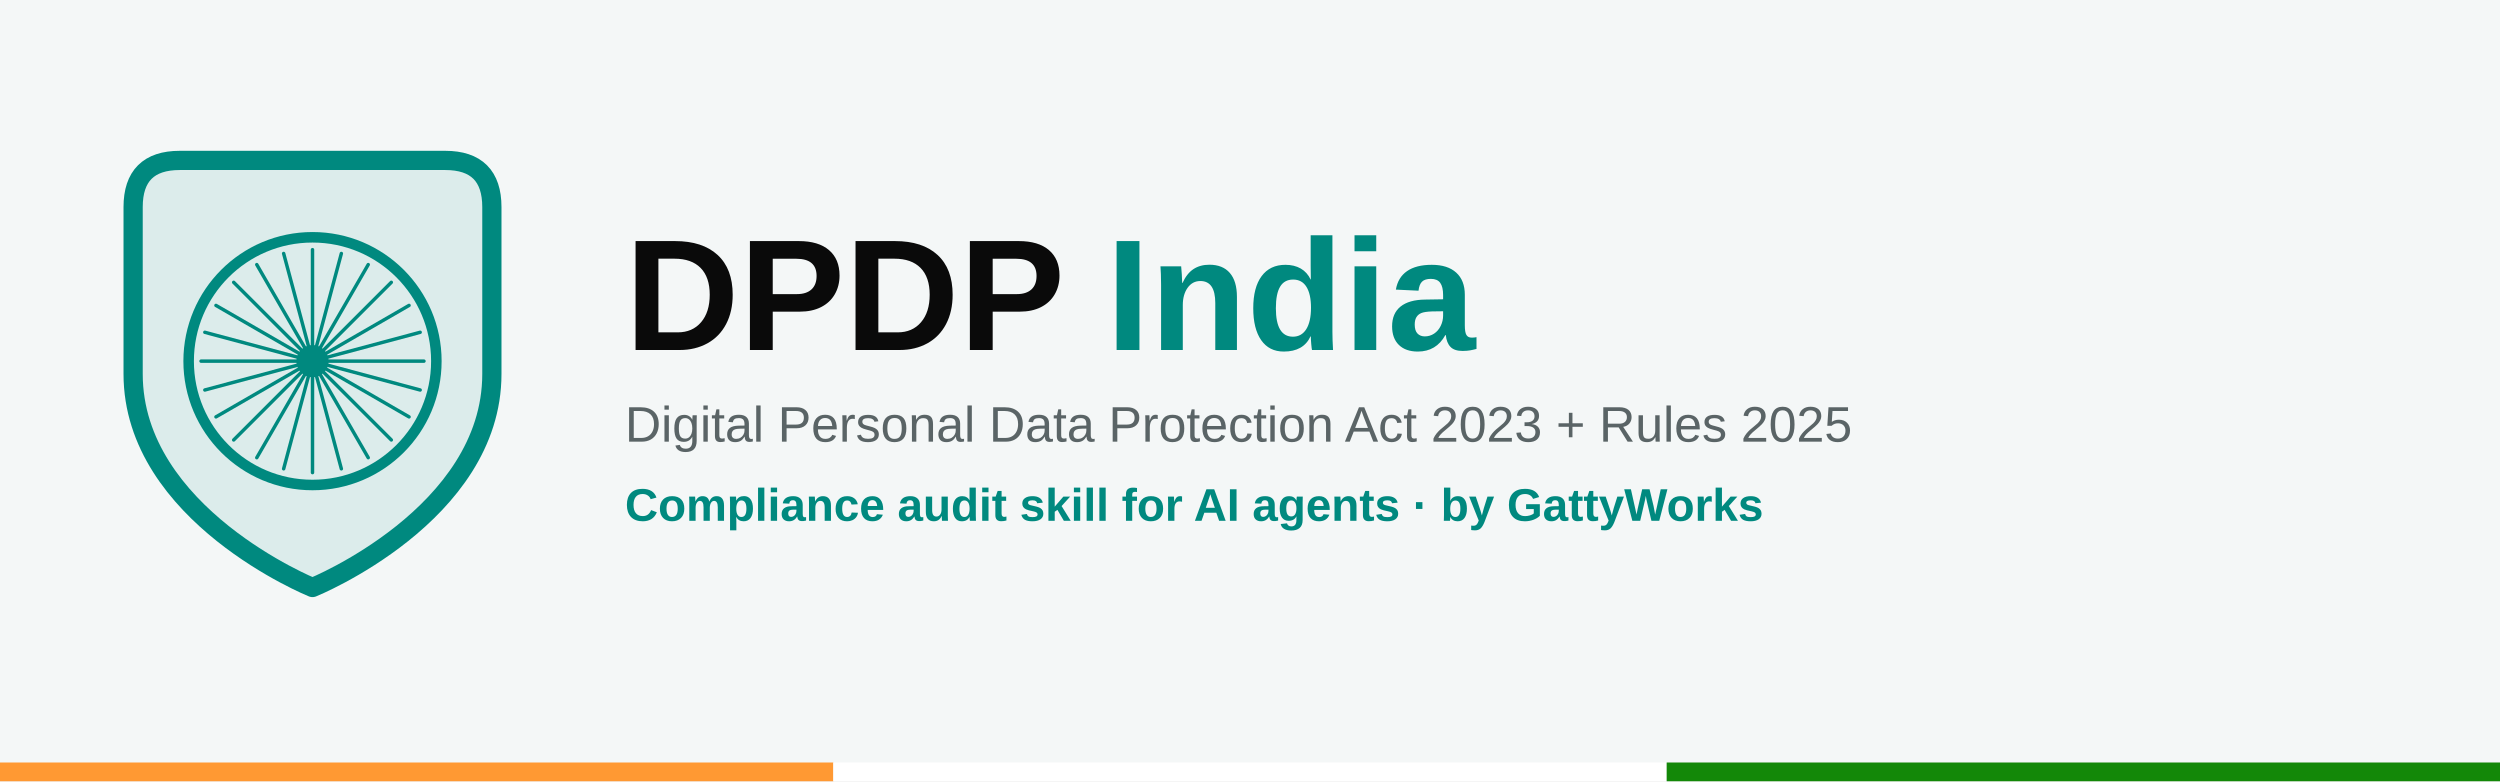
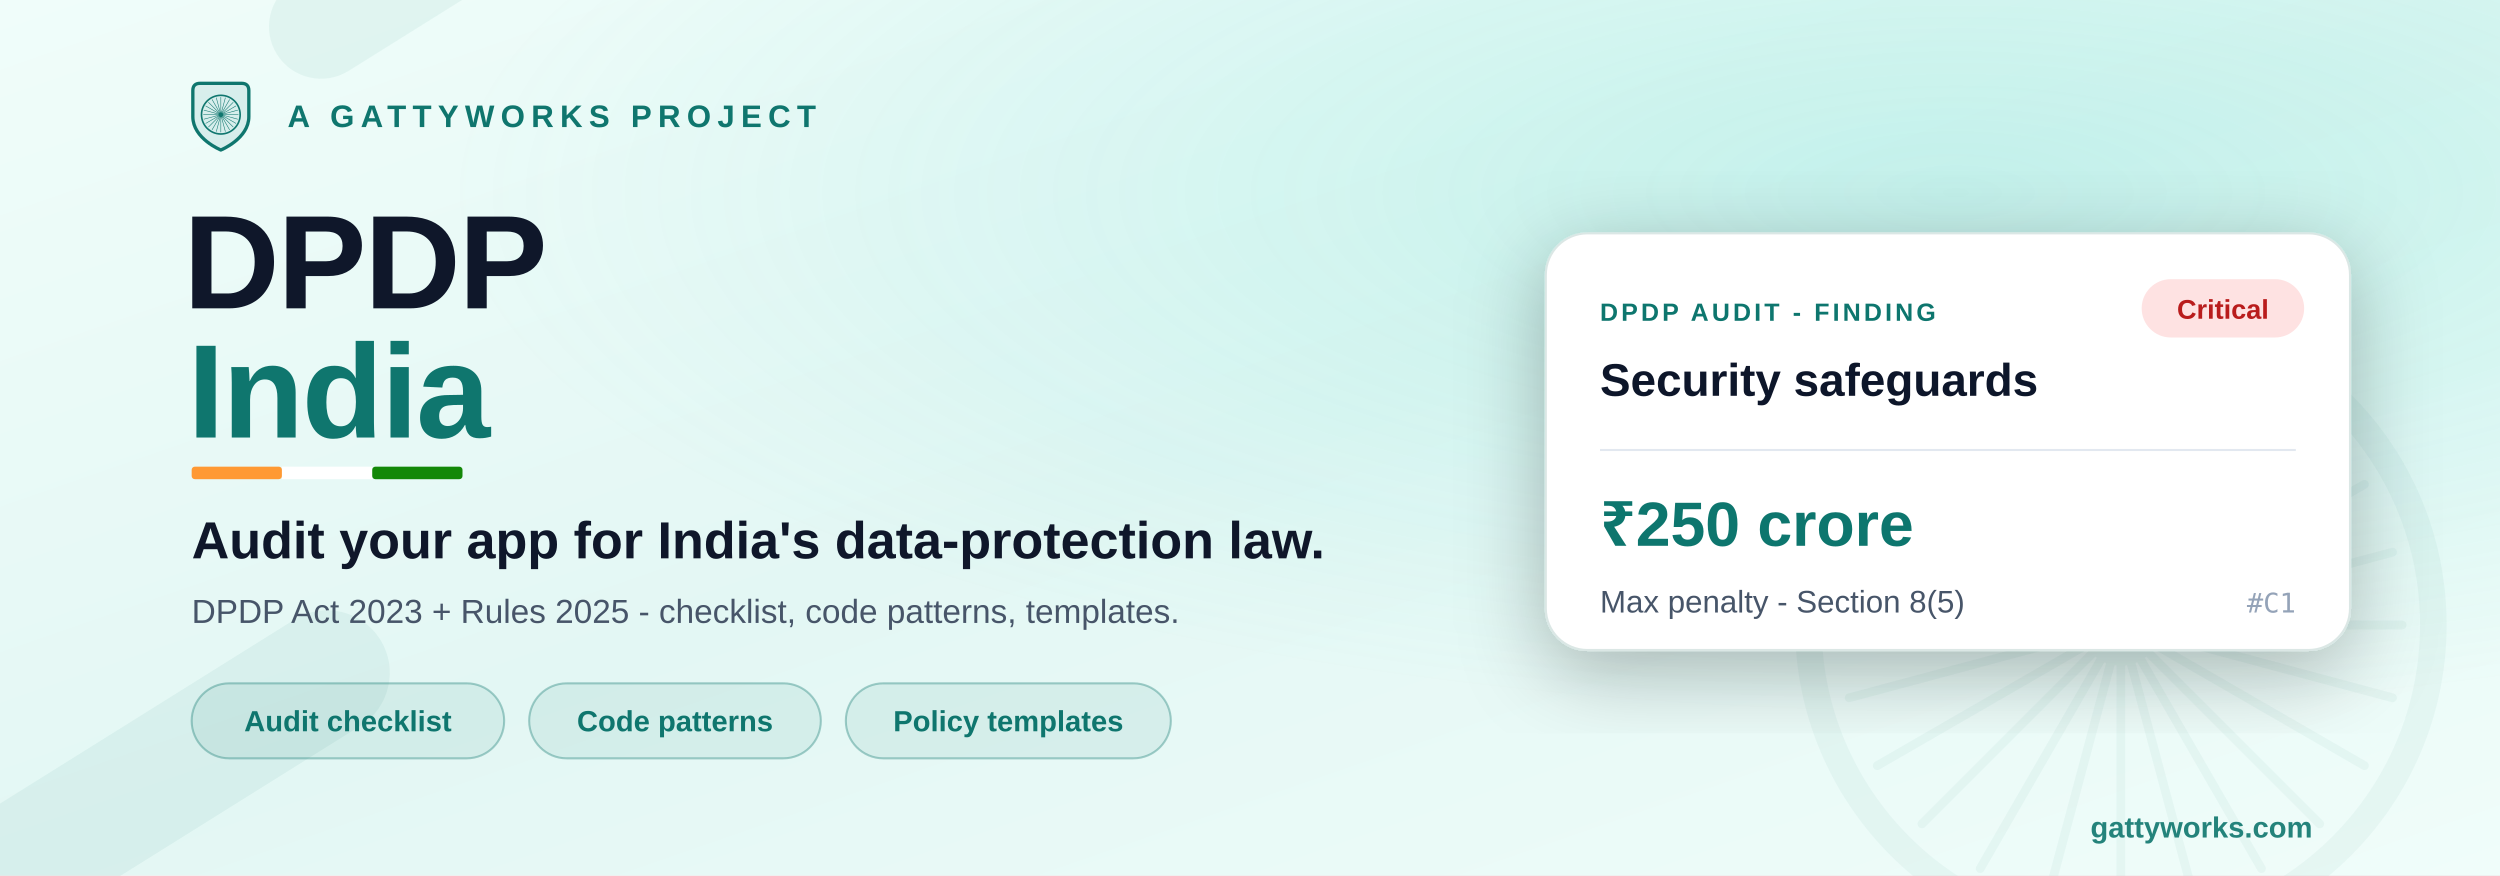
- <svg xmlns="http://www.w3.org/2000/svg" viewBox="0 0 1200 375" width="1200" height="375">
-   <rect width="1200" height="375" fill="#F4F7F7" />
-   <path d="M 86.286 77 L 213.714 77 Q 236.1 77 236.1 99.386 L 236.1 179.5 C 236.1 247.15 150 282 150 282 C 150 282 63.9 247.15 63.9 179.5 L 63.9 99.386 Q 63.9 77 86.286 77 Z" fill="rgba(0,137,127,0.10)" stroke="#00897F" stroke-width="9.225" stroke-linejoin="round" />
-   <circle cx="150" cy="173.35" r="59.45" fill="none" stroke="#00897F" stroke-width="5.05" />
-   <circle cx="150" cy="173.35" r="7.73" fill="#00897F" />
-   <line x1="157.73" y1="173.35" x2="203.50" y2="173.35" stroke="#00897F" stroke-width="1.66" stroke-linecap="round" />
-   <line x1="157.47" y1="175.35" x2="201.68" y2="187.20" stroke="#00897F" stroke-width="1.66" stroke-linecap="round" />
-   <line x1="156.69" y1="177.21" x2="196.34" y2="200.10" stroke="#00897F" stroke-width="1.66" stroke-linecap="round" />
-   <line x1="155.46" y1="178.81" x2="187.83" y2="211.18" stroke="#00897F" stroke-width="1.66" stroke-linecap="round" />
-   <line x1="153.86" y1="180.04" x2="176.75" y2="219.69" stroke="#00897F" stroke-width="1.66" stroke-linecap="round" />
-   <line x1="152.00" y1="180.82" x2="163.85" y2="225.03" stroke="#00897F" stroke-width="1.66" stroke-linecap="round" />
-   <line x1="150.00" y1="181.08" x2="150.00" y2="226.85" stroke="#00897F" stroke-width="1.66" stroke-linecap="round" />
-   <line x1="148.00" y1="180.82" x2="136.15" y2="225.03" stroke="#00897F" stroke-width="1.66" stroke-linecap="round" />
-   <line x1="146.14" y1="180.04" x2="123.25" y2="219.69" stroke="#00897F" stroke-width="1.66" stroke-linecap="round" />
-   <line x1="144.54" y1="178.81" x2="112.17" y2="211.18" stroke="#00897F" stroke-width="1.66" stroke-linecap="round" />
-   <line x1="143.31" y1="177.21" x2="103.66" y2="200.10" stroke="#00897F" stroke-width="1.66" stroke-linecap="round" />
-   <line x1="142.53" y1="175.35" x2="98.32" y2="187.20" stroke="#00897F" stroke-width="1.66" stroke-linecap="round" />
-   <line x1="142.27" y1="173.35" x2="96.50" y2="173.35" stroke="#00897F" stroke-width="1.66" stroke-linecap="round" />
-   <line x1="142.53" y1="171.35" x2="98.32" y2="159.50" stroke="#00897F" stroke-width="1.66" stroke-linecap="round" />
-   <line x1="143.31" y1="169.49" x2="103.66" y2="146.60" stroke="#00897F" stroke-width="1.66" stroke-linecap="round" />
-   <line x1="144.54" y1="167.89" x2="112.17" y2="135.52" stroke="#00897F" stroke-width="1.66" stroke-linecap="round" />
-   <line x1="146.14" y1="166.66" x2="123.25" y2="127.01" stroke="#00897F" stroke-width="1.66" stroke-linecap="round" />
-   <line x1="148.00" y1="165.88" x2="136.15" y2="121.67" stroke="#00897F" stroke-width="1.66" stroke-linecap="round" />
-   <line x1="150.00" y1="165.62" x2="150.00" y2="119.84" stroke="#00897F" stroke-width="1.66" stroke-linecap="round" />
-   <line x1="152.00" y1="165.88" x2="163.85" y2="121.67" stroke="#00897F" stroke-width="1.66" stroke-linecap="round" />
-   <line x1="153.86" y1="166.66" x2="176.75" y2="127.01" stroke="#00897F" stroke-width="1.66" stroke-linecap="round" />
-   <line x1="155.46" y1="167.89" x2="187.83" y2="135.52" stroke="#00897F" stroke-width="1.66" stroke-linecap="round" />
-   <line x1="156.69" y1="169.49" x2="196.34" y2="146.60" stroke="#00897F" stroke-width="1.66" stroke-linecap="round" />
-   <line x1="157.47" y1="171.35" x2="201.68" y2="159.50" stroke="#00897F" stroke-width="1.66" stroke-linecap="round" />
-   <text x="300" y="168" font-family="Segoe UI, Helvetica Neue, Arial, sans-serif" font-size="76" font-weight="700" fill="#0A0A0A">DPDP <tspan fill="#00897F">India</tspan>
-   </text>
-   <text x="300" y="212" font-family="Segoe UI, Helvetica Neue, Arial, sans-serif" font-size="24" font-weight="500" fill="#5A6466">Digital Personal Data Protection Act 2023 + Rules 2025</text>
-   <text x="300" y="250" font-family="Segoe UI, Helvetica Neue, Arial, sans-serif" font-size="22" font-weight="600" fill="#00897F">Compliance audit skill for AI agents · by GattyWorks</text>
+ <svg xmlns="http://www.w3.org/2000/svg" viewBox="0 0 1200 420" width="1200" height="420" role="img" aria-label="DPDP India - a GattyWorks project - audit your app for India's data-protection law">
+   <defs>
+     <linearGradient id="bg" x1="0" y1="0" x2="1" y2="1">
+       <stop offset="0" stop-color="#f0fdfa" />
+       <stop offset="0.5" stop-color="#e3f7f4" />
+       <stop offset="1" stop-color="#f0fdfa" />
+     </linearGradient>
+     <radialGradient id="glow" cx="0.78" cy="0.22" r="0.6">
+       <stop offset="0" stop-color="#2dd4bf" stop-opacity="0.18" />
+       <stop offset="1" stop-color="#2dd4bf" stop-opacity="0" />
+     </radialGradient>
+     <filter id="cardShadow" x="-20%" y="-20%" width="140%" height="140%">
+       <feDropShadow dx="0" dy="10" stdDeviation="20" flood-color="#000000" flood-opacity="0.28" />
+     </filter>
+   </defs>
+   <style>text{font-family:'Segoe UI', 'Helvetica Neue', Arial, sans-serif;} .mono{font-family:ui-monospace,'Cascadia Code',monospace;}</style>
+   <rect width="1200" height="420" fill="url(#bg)" />
+   <rect width="1200" height="420" fill="url(#glow)" />
+   <g fill="rgba(15,118,110,0.06)">
+     <rect x="-30" y="338" width="230" height="60" rx="30" transform="rotate(-32 85 368)" />
+     <rect x="120" y="-44" width="170" height="50" rx="25" transform="rotate(-32 205 -19)" />
+   </g>
+   <g opacity="0.05">
+     <circle cx="1018" cy="300" r="150" fill="none" stroke="#0f766e" stroke-width="12.75" />
+     <circle cx="1018" cy="300" r="19.50" fill="#0f766e" />
+     <line x1="1037.50" y1="300.00" x2="1153.00" y2="300.00" stroke="#0f766e" stroke-width="4.20" stroke-linecap="round" />
+     <line x1="1036.84" y1="305.05" x2="1148.40" y2="334.94" stroke="#0f766e" stroke-width="4.20" stroke-linecap="round" />
+     <line x1="1034.89" y1="309.75" x2="1134.91" y2="367.50" stroke="#0f766e" stroke-width="4.20" stroke-linecap="round" />
+     <line x1="1031.79" y1="313.79" x2="1113.46" y2="395.46" stroke="#0f766e" stroke-width="4.20" stroke-linecap="round" />
+     <line x1="1027.75" y1="316.89" x2="1085.50" y2="416.91" stroke="#0f766e" stroke-width="4.20" stroke-linecap="round" />
+     <line x1="1023.05" y1="318.84" x2="1052.94" y2="430.40" stroke="#0f766e" stroke-width="4.20" stroke-linecap="round" />
+     <line x1="1018.00" y1="319.50" x2="1018.00" y2="435.00" stroke="#0f766e" stroke-width="4.20" stroke-linecap="round" />
+     <line x1="1012.95" y1="318.84" x2="983.06" y2="430.40" stroke="#0f766e" stroke-width="4.20" stroke-linecap="round" />
+     <line x1="1008.25" y1="316.89" x2="950.50" y2="416.91" stroke="#0f766e" stroke-width="4.20" stroke-linecap="round" />
+     <line x1="1004.21" y1="313.79" x2="922.54" y2="395.46" stroke="#0f766e" stroke-width="4.20" stroke-linecap="round" />
+     <line x1="1001.11" y1="309.75" x2="901.09" y2="367.50" stroke="#0f766e" stroke-width="4.20" stroke-linecap="round" />
+     <line x1="999.16" y1="305.05" x2="887.60" y2="334.94" stroke="#0f766e" stroke-width="4.20" stroke-linecap="round" />
+     <line x1="998.50" y1="300.00" x2="883.00" y2="300.00" stroke="#0f766e" stroke-width="4.20" stroke-linecap="round" />
+     <line x1="999.16" y1="294.95" x2="887.60" y2="265.06" stroke="#0f766e" stroke-width="4.20" stroke-linecap="round" />
+     <line x1="1001.11" y1="290.25" x2="901.09" y2="232.50" stroke="#0f766e" stroke-width="4.20" stroke-linecap="round" />
+     <line x1="1004.21" y1="286.21" x2="922.54" y2="204.54" stroke="#0f766e" stroke-width="4.20" stroke-linecap="round" />
+     <line x1="1008.25" y1="283.11" x2="950.50" y2="183.09" stroke="#0f766e" stroke-width="4.20" stroke-linecap="round" />
+     <line x1="1012.95" y1="281.16" x2="983.06" y2="169.60" stroke="#0f766e" stroke-width="4.20" stroke-linecap="round" />
+     <line x1="1018.00" y1="280.50" x2="1018.00" y2="165.00" stroke="#0f766e" stroke-width="4.20" stroke-linecap="round" />
+     <line x1="1023.05" y1="281.16" x2="1052.94" y2="169.60" stroke="#0f766e" stroke-width="4.20" stroke-linecap="round" />
+     <line x1="1027.75" y1="283.11" x2="1085.50" y2="183.09" stroke="#0f766e" stroke-width="4.20" stroke-linecap="round" />
+     <line x1="1031.79" y1="286.21" x2="1113.46" y2="204.54" stroke="#0f766e" stroke-width="4.20" stroke-linecap="round" />
+     <line x1="1034.89" y1="290.25" x2="1134.91" y2="232.50" stroke="#0f766e" stroke-width="4.20" stroke-linecap="round" />
+     <line x1="1036.84" y1="294.95" x2="1148.40" y2="265.06" stroke="#0f766e" stroke-width="4.20" stroke-linecap="round" />
+   </g>
+   <g transform="translate(90 40)">
+     <path d="M 6.054 0 L 25.946 0 Q 29.44 0 29.44 3.494 L 29.44 16 C 29.44 26.56 16 32 16 32 C 16 32 2.56 26.56 2.56 16 L 2.56 3.494 Q 2.56 0 6.054 0 Z" fill="rgba(15,118,110,0.10)" stroke="#0f766e" stroke-width="1.6" stroke-linejoin="round" />
+     <circle cx="16" cy="15.04" r="9.28" fill="none" stroke="#0f766e" stroke-width="0.79" />
+     <circle cx="16" cy="15.04" r="1.21" fill="#0f766e" />
+     <line x1="17.21" y1="15.04" x2="24.35" y2="15.04" stroke="#0f766e" stroke-width="0.26" stroke-linecap="round" />
+     <line x1="17.17" y1="15.35" x2="24.07" y2="17.20" stroke="#0f766e" stroke-width="0.26" stroke-linecap="round" />
+     <line x1="17.04" y1="15.64" x2="23.23" y2="19.22" stroke="#0f766e" stroke-width="0.26" stroke-linecap="round" />
+     <line x1="16.85" y1="15.89" x2="21.91" y2="20.95" stroke="#0f766e" stroke-width="0.26" stroke-linecap="round" />
+     <line x1="16.60" y1="16.08" x2="20.18" y2="22.27" stroke="#0f766e" stroke-width="0.26" stroke-linecap="round" />
+     <line x1="16.31" y1="16.21" x2="18.16" y2="23.11" stroke="#0f766e" stroke-width="0.26" stroke-linecap="round" />
+     <line x1="16.00" y1="16.25" x2="16.00" y2="23.39" stroke="#0f766e" stroke-width="0.26" stroke-linecap="round" />
+     <line x1="15.69" y1="16.21" x2="13.84" y2="23.11" stroke="#0f766e" stroke-width="0.26" stroke-linecap="round" />
+     <line x1="15.40" y1="16.08" x2="11.82" y2="22.27" stroke="#0f766e" stroke-width="0.26" stroke-linecap="round" />
+     <line x1="15.15" y1="15.89" x2="10.09" y2="20.95" stroke="#0f766e" stroke-width="0.26" stroke-linecap="round" />
+     <line x1="14.96" y1="15.64" x2="8.77" y2="19.22" stroke="#0f766e" stroke-width="0.26" stroke-linecap="round" />
+     <line x1="14.83" y1="15.35" x2="7.93" y2="17.20" stroke="#0f766e" stroke-width="0.26" stroke-linecap="round" />
+     <line x1="14.79" y1="15.04" x2="7.65" y2="15.04" stroke="#0f766e" stroke-width="0.26" stroke-linecap="round" />
+     <line x1="14.83" y1="14.73" x2="7.93" y2="12.88" stroke="#0f766e" stroke-width="0.26" stroke-linecap="round" />
+     <line x1="14.96" y1="14.44" x2="8.77" y2="10.86" stroke="#0f766e" stroke-width="0.26" stroke-linecap="round" />
+     <line x1="15.15" y1="14.19" x2="10.09" y2="9.13" stroke="#0f766e" stroke-width="0.26" stroke-linecap="round" />
+     <line x1="15.40" y1="14.00" x2="11.82" y2="7.81" stroke="#0f766e" stroke-width="0.26" stroke-linecap="round" />
+     <line x1="15.69" y1="13.87" x2="13.84" y2="6.97" stroke="#0f766e" stroke-width="0.26" stroke-linecap="round" />
+     <line x1="16.00" y1="13.83" x2="16.00" y2="6.69" stroke="#0f766e" stroke-width="0.26" stroke-linecap="round" />
+     <line x1="16.31" y1="13.87" x2="18.16" y2="6.97" stroke="#0f766e" stroke-width="0.26" stroke-linecap="round" />
+     <line x1="16.60" y1="14.00" x2="20.18" y2="7.81" stroke="#0f766e" stroke-width="0.26" stroke-linecap="round" />
+     <line x1="16.85" y1="14.19" x2="21.91" y2="9.13" stroke="#0f766e" stroke-width="0.26" stroke-linecap="round" />
+     <line x1="17.04" y1="14.44" x2="23.23" y2="10.86" stroke="#0f766e" stroke-width="0.26" stroke-linecap="round" />
+     <line x1="17.17" y1="14.73" x2="24.07" y2="12.88" stroke="#0f766e" stroke-width="0.26" stroke-linecap="round" />
+     <text x="48" y="21" fill="#0f766e" font-size="15" font-weight="700" letter-spacing="3">A GATTYWORKS PROJECT</text>
+   </g>
+   <text x="88" y="148" fill="#0f172a" font-size="64" font-weight="800" letter-spacing="-1">DPDP</text>
+   <text x="90" y="210" fill="#0f766e" font-size="64" font-weight="800" letter-spacing="-1">India</text>
  <g>
-     <rect x="0" y="366" width="400" height="9" fill="#FF9933" />
-     <rect x="400" y="366" width="400" height="9" fill="#FFFFFF" />
-     <rect x="800" y="366" width="400" height="9" fill="#138808" />
+     <rect x="92" y="224" width="43.333" height="6" rx="1.5" fill="#FF9933" />
+     <rect x="135.333" y="224" width="43.333" height="6" fill="#ffffff" />
+     <rect x="178.667" y="224" width="43.333" height="6" rx="1.5" fill="#138808" />
  </g>
+   <text x="92" y="268" fill="#0f172a" font-size="25" font-weight="600">Audit your app for India's data-protection law.</text>
+   <text x="92" y="299" fill="#475569" font-size="16" opacity="1">DPDP Act 2023 + Rules 2025 - checklist, code patterns, templates.</text>
+   <g font-size="14" font-weight="600">
+     <g transform="translate(92 328)">
+       <rect width="150" height="36" rx="18" fill="rgba(15,118,110,0.08)" stroke="rgba(15,118,110,0.35)" />
+       <text x="75" y="23" fill="#0f766e" text-anchor="middle">Audit checklist</text>
+     </g>
+     <g transform="translate(254 328)">
+       <rect width="140" height="36" rx="18" fill="rgba(15,118,110,0.08)" stroke="rgba(15,118,110,0.35)" />
+       <text x="70" y="23" fill="#0f766e" text-anchor="middle">Code patterns</text>
+     </g>
+     <g transform="translate(406 328)">
+       <rect width="156" height="36" rx="18" fill="rgba(15,118,110,0.08)" stroke="rgba(15,118,110,0.35)" />
+       <text x="78" y="23" fill="#0f766e" text-anchor="middle">Policy templates</text>
+     </g>
+   </g>
+   <g transform="translate(742 112)" filter="url(#cardShadow)">
+     <rect width="386" height="200" rx="20" fill="#ffffff" stroke="#dbe7e5" stroke-width="1" />
+     <g transform="translate(286 22)">
+       <rect width="78" height="28" rx="14" fill="#fee2e2" />
+       <text x="39" y="19" fill="#b91c1c" font-size="13" font-weight="700" text-anchor="middle">Critical</text>
+     </g>
+     <text x="26" y="42" fill="#0f766e" font-size="12" font-weight="700" letter-spacing="1.5">DPDP AUDIT - FINDING</text>
+     <text x="26" y="78" fill="#0f172a" font-size="22" font-weight="700">Security safeguards</text>
+     <line x1="26" y1="104" x2="360" y2="104" stroke="#e2e8f0" stroke-width="1" />
+     <text x="26" y="150" fill="#0f766e" font-size="30" font-weight="800">₹250 crore</text>
+     <text x="26" y="182" fill="#475569" font-size="15">Max penalty - Section 8(5)</text>
+     <text x="360" y="182" fill="#94a3b8" font-size="13" text-anchor="end" class="mono">#C1</text>
+   </g>
+   <text x="1110" y="402" fill="rgba(15,118,110,0.9)" font-size="14" font-weight="600" text-anchor="end">gattyworks.com</text>
</svg>
